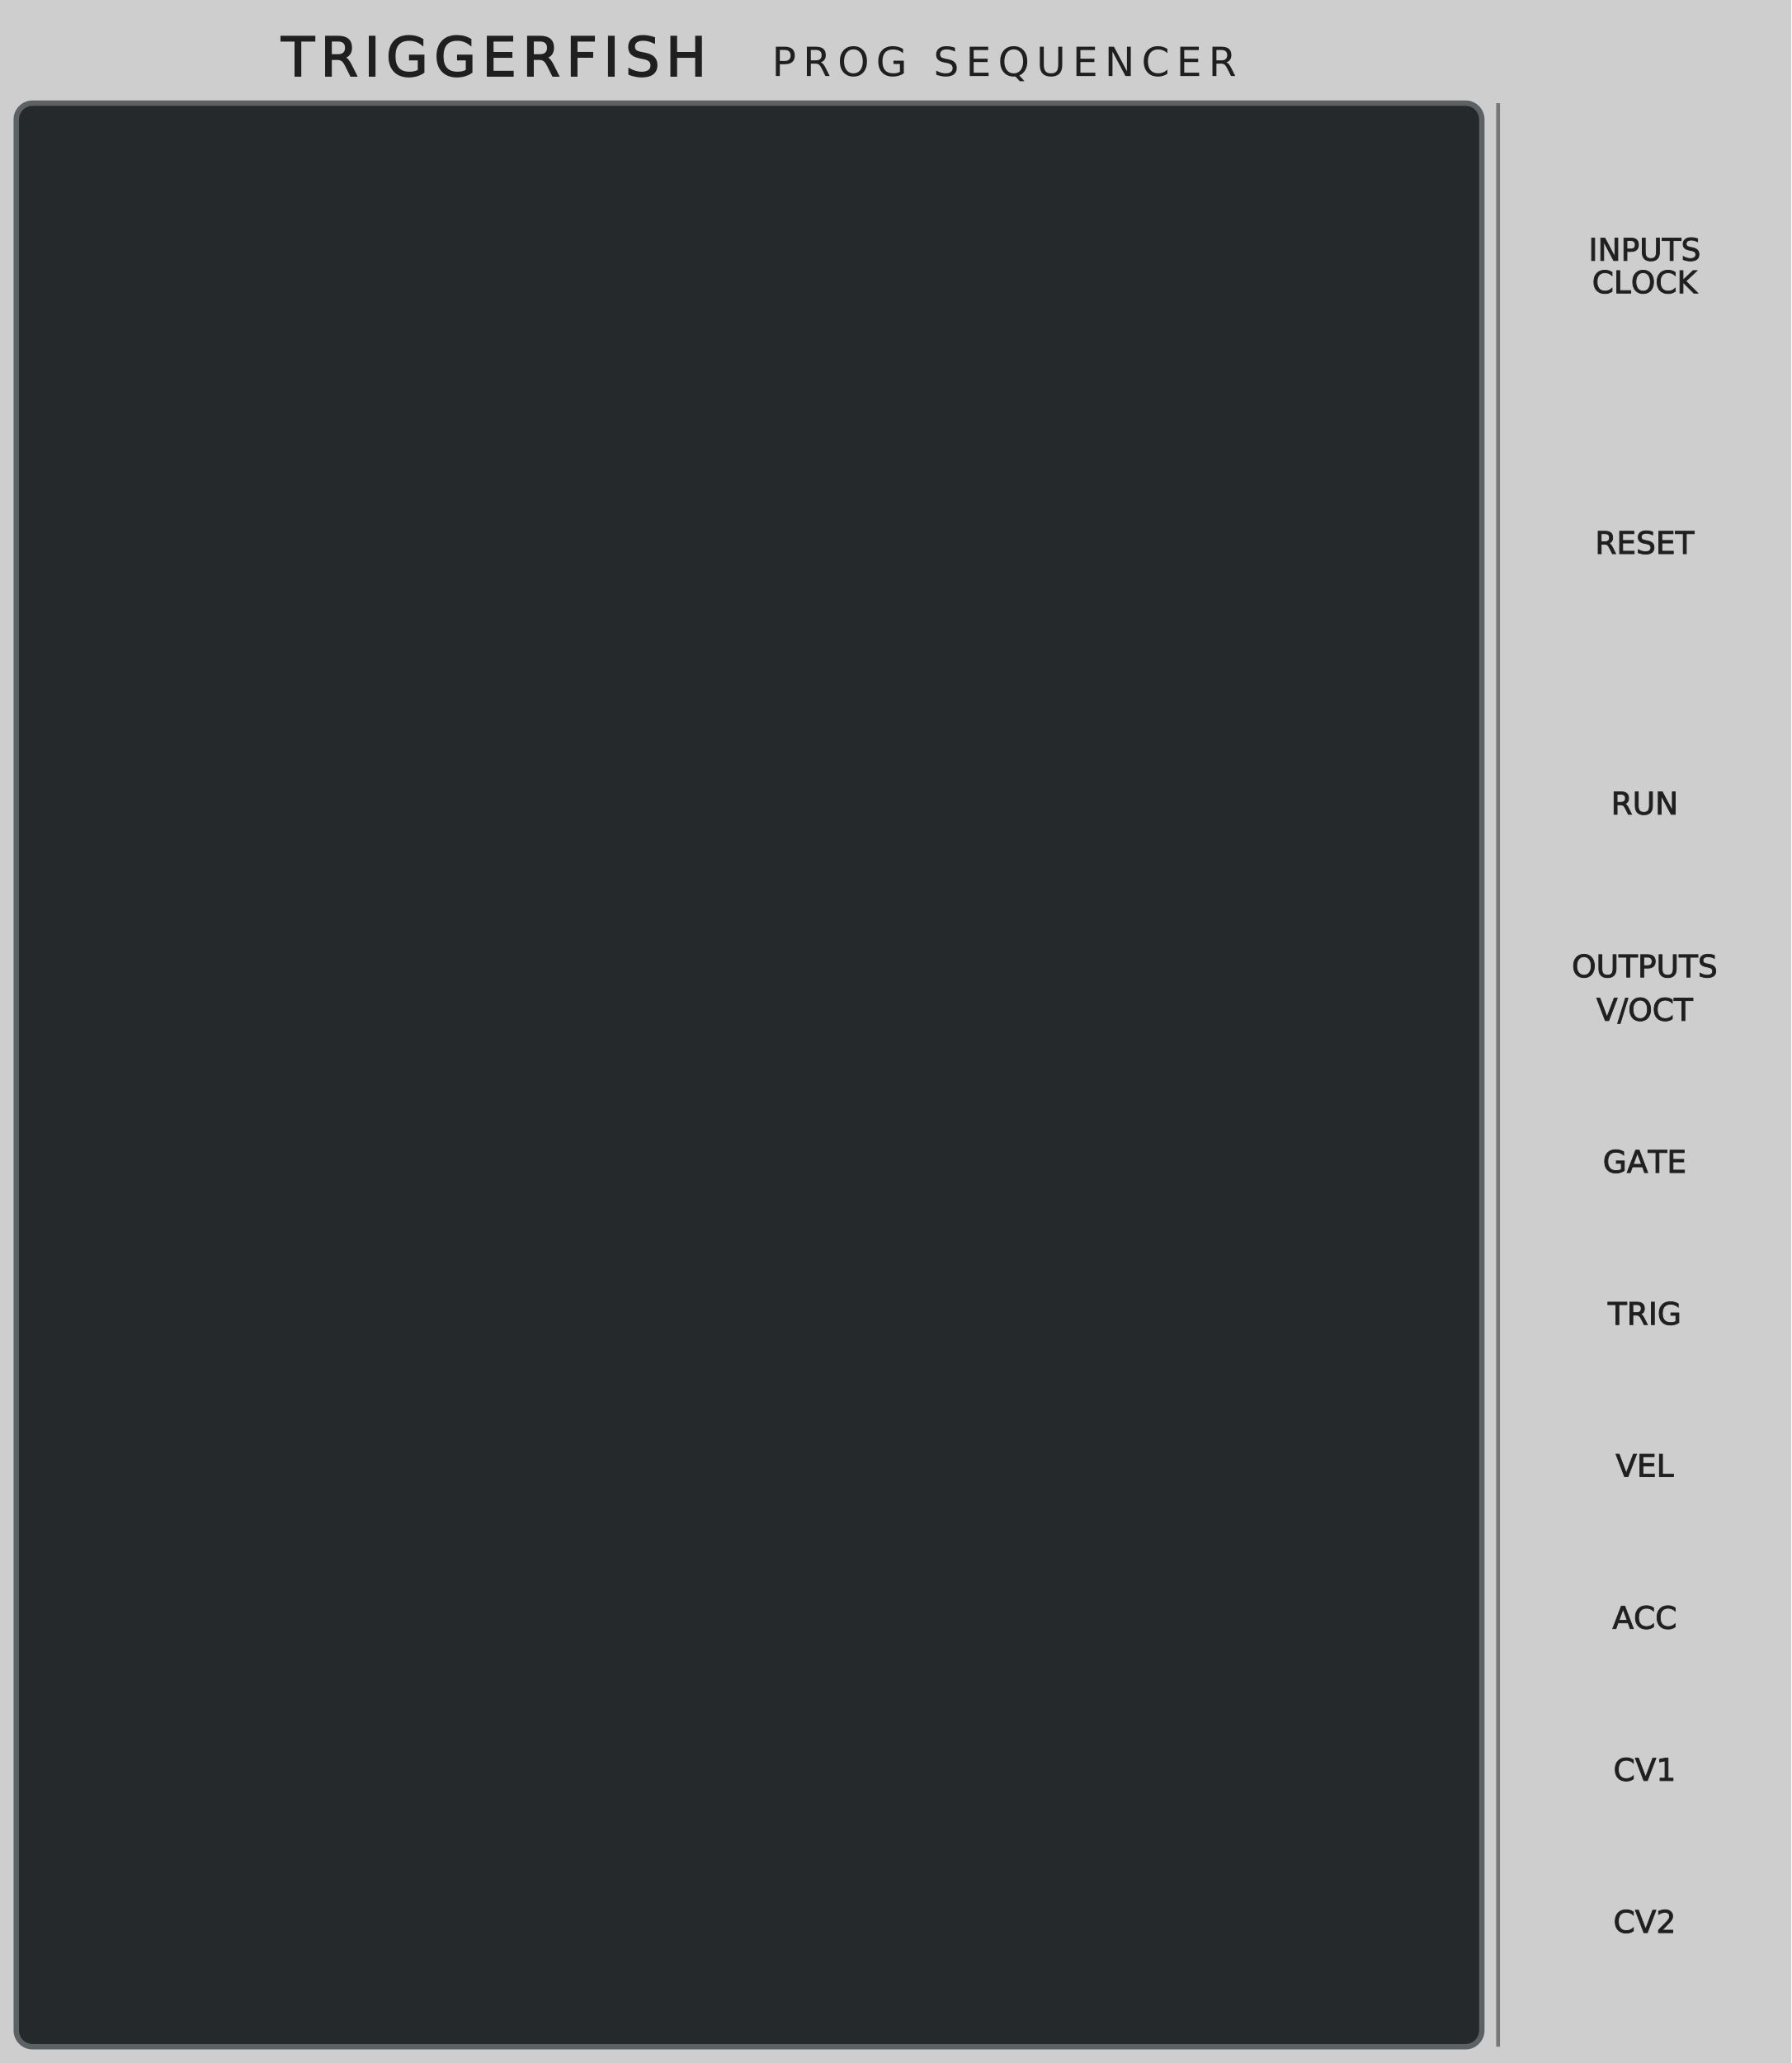
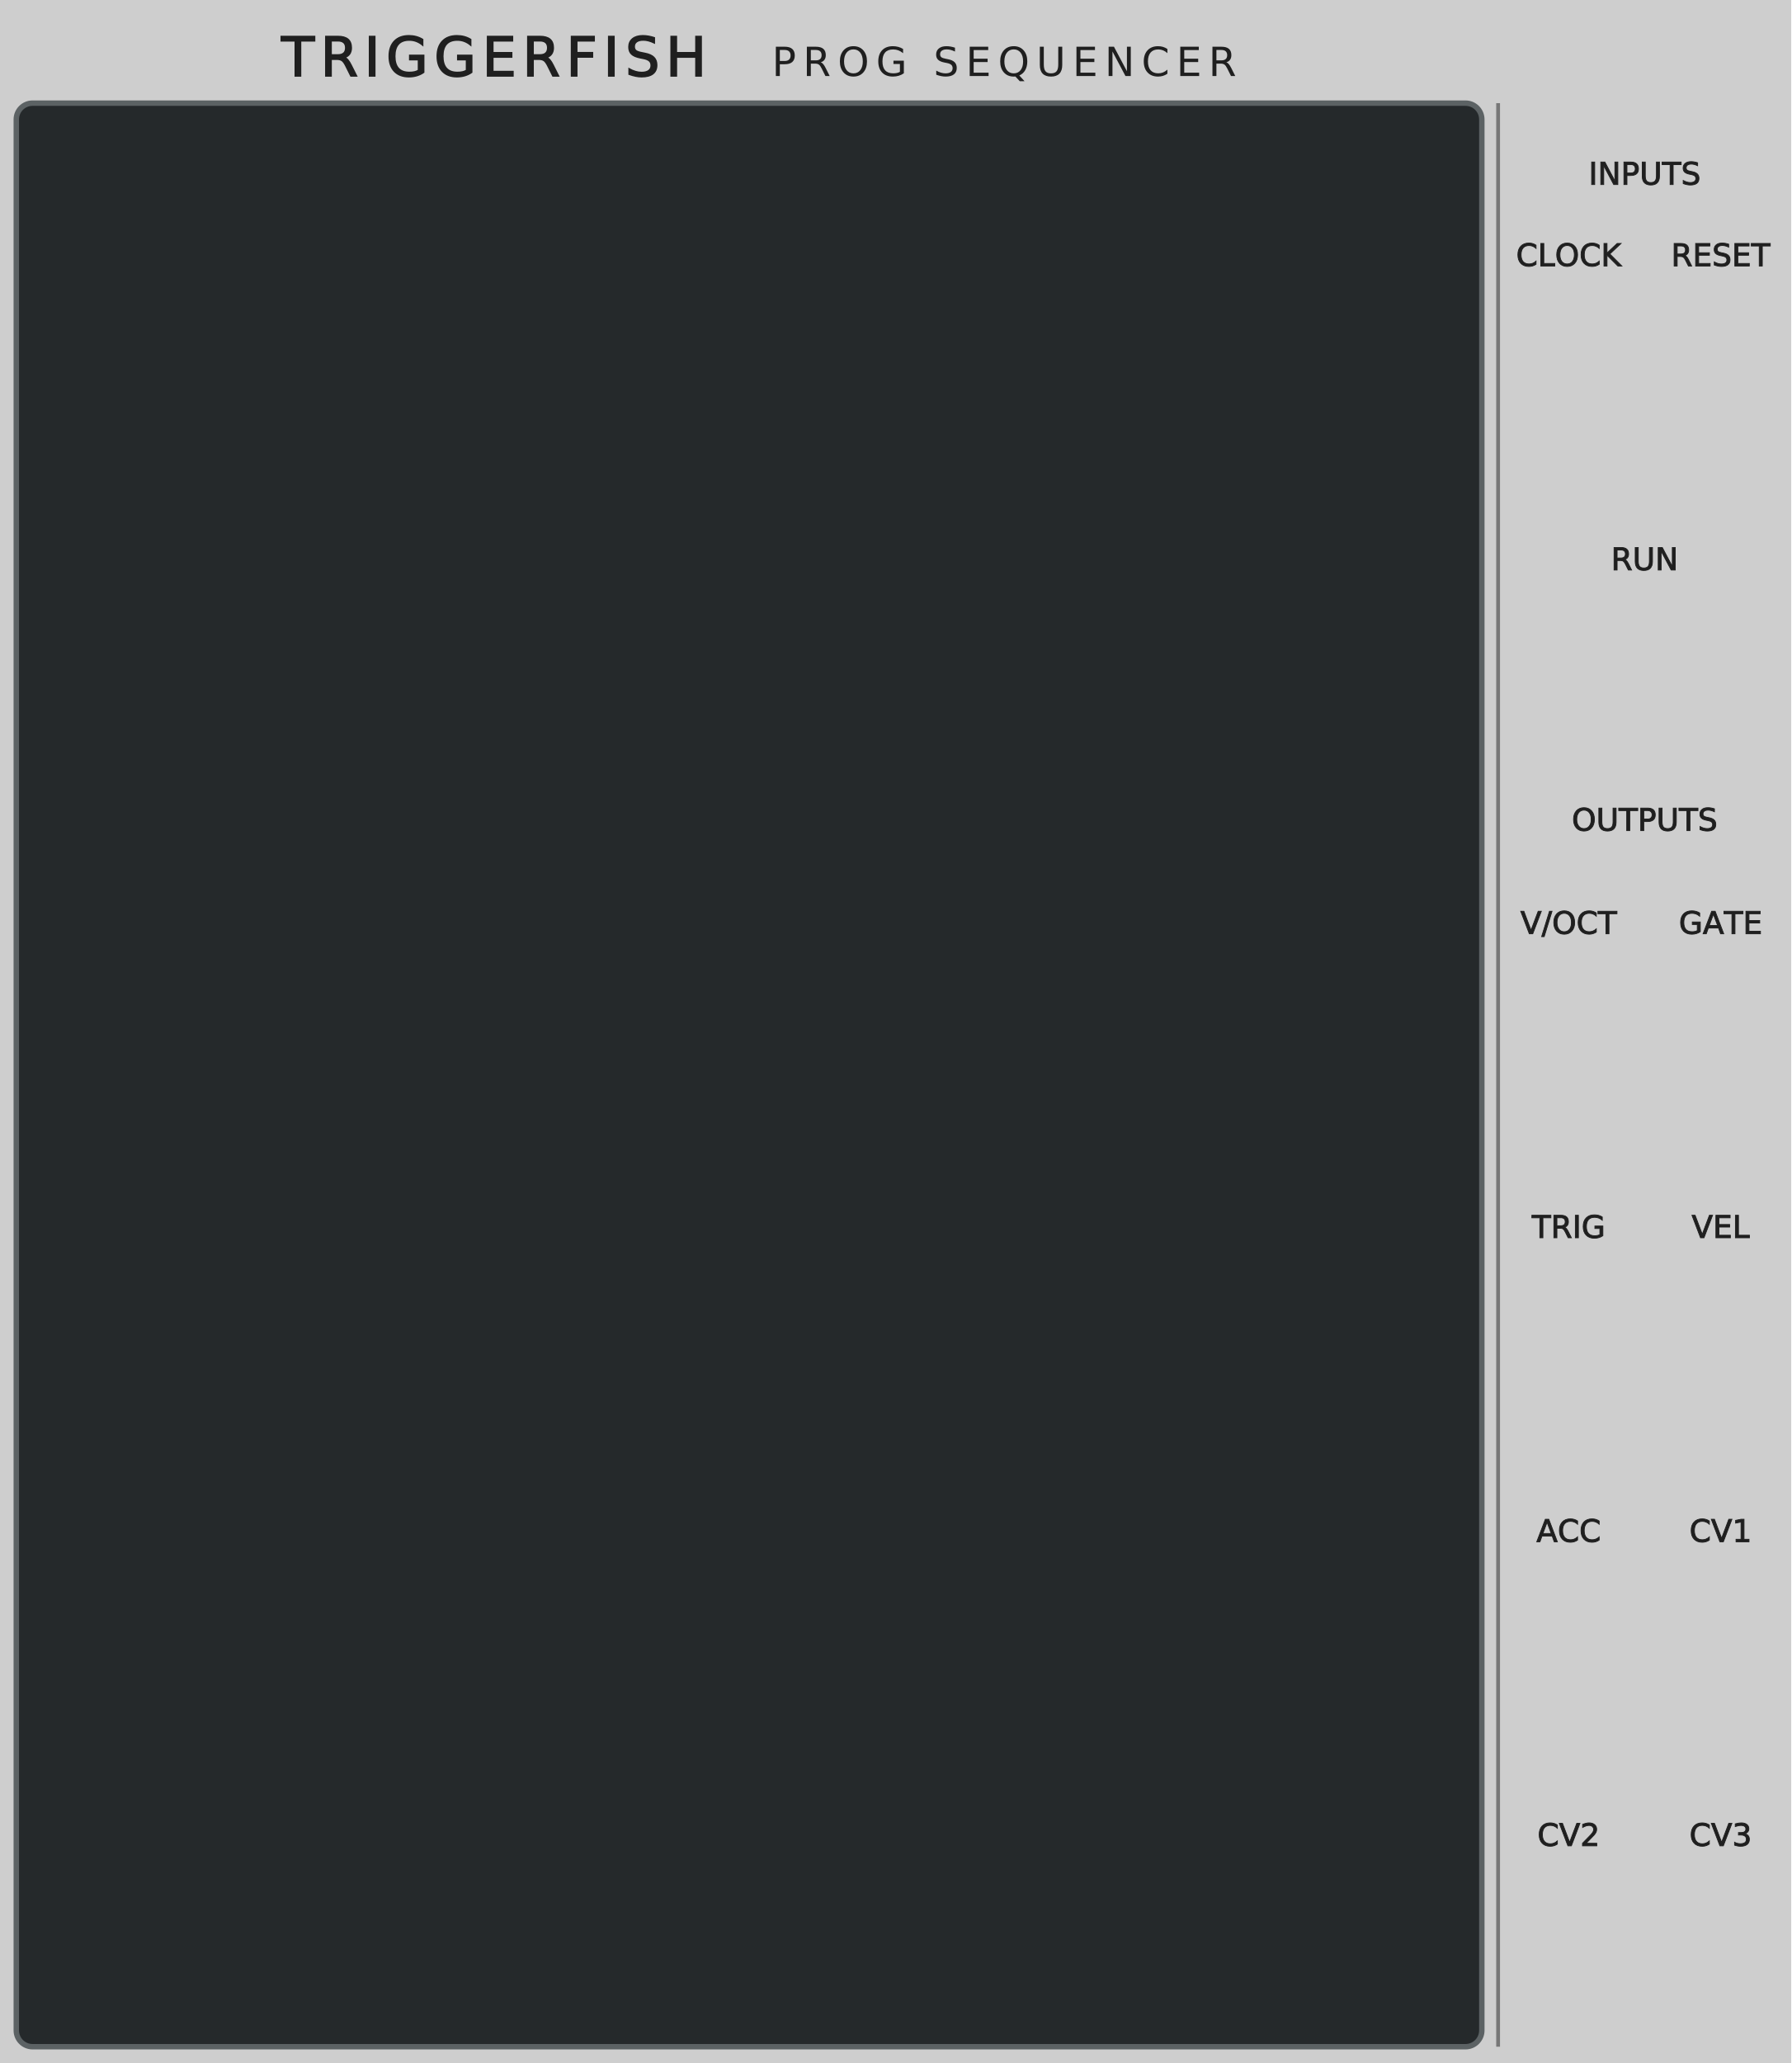
<svg xmlns="http://www.w3.org/2000/svg" width="330" height="380" viewBox="0 0 330 380">
  <rect width="330" height="380" fill="#cecece" />
  <rect x="3" y="19" width="270" height="358" rx="3" fill="#25292b" stroke="#5c6264" />
  <path d="M276 19v358" fill="none" stroke="#777" stroke-width="0.7" />
  <g font-family="DejaVu Sans, sans-serif" text-anchor="middle" fill="#1f1f1f">
    <path d="M51.801 6.71H57.968V7.54H55.38V14.0H54.389V7.54H51.801Z M63.477 10.582Q63.795 10.689 64.095 11.041Q64.395 11.393 64.698 12.008L65.699 14.0H64.64L63.707 12.13Q63.346 11.397 63.006 11.158Q62.667 10.919 62.081 10.919H61.007V14.0H60.02V6.71H62.247Q63.497 6.71 64.112 7.232Q64.727 7.755 64.727 8.81Q64.727 9.498 64.408 9.952Q64.088 10.406 63.477 10.582ZM61.007 7.521V10.108H62.247Q62.96 10.108 63.324 9.779Q63.687 9.449 63.687 8.81Q63.687 8.17 63.324 7.845Q62.96 7.521 62.247 7.521Z M68.069 6.71H69.055V14.0H68.069Z M77.089 12.96V11.002H75.477V10.191H78.065V13.321Q77.494 13.727 76.805 13.934Q76.117 14.142 75.336 14.142Q73.627 14.142 72.662 13.143Q71.698 12.145 71.698 10.362Q71.698 8.575 72.662 7.577Q73.627 6.578 75.336 6.578Q76.049 6.578 76.691 6.754Q77.333 6.93 77.875 7.271V8.321Q77.328 7.857 76.713 7.623Q76.097 7.389 75.419 7.389Q74.081 7.389 73.409 8.136Q72.738 8.883 72.738 10.362Q72.738 11.837 73.409 12.584Q74.081 13.331 75.419 13.331Q75.941 13.331 76.351 13.241Q76.761 13.15 77.089 12.96Z M85.938 12.96V11.002H84.326V10.191H86.914V13.321Q86.343 13.727 85.654 13.934Q84.966 14.142 84.185 14.142Q82.476 14.142 81.511 13.143Q80.547 12.145 80.547 10.362Q80.547 8.575 81.511 7.577Q82.476 6.578 84.185 6.578Q84.898 6.578 85.54 6.754Q86.182 6.93 86.724 7.271V8.321Q86.177 7.857 85.562 7.623Q84.946 7.389 84.268 7.389Q82.93 7.389 82.258 8.136Q81.587 8.883 81.587 10.362Q81.587 11.837 82.258 12.584Q82.93 13.331 84.268 13.331Q84.79 13.331 85.2 13.241Q85.61 13.15 85.938 12.96Z M89.816 6.71H94.425V7.54H90.802V9.698H94.274V10.528H90.802V13.17H94.513V14.0H89.816Z M100.691 10.582Q101.009 10.689 101.309 11.041Q101.609 11.393 101.912 12.008L102.913 14.0H101.853L100.921 12.13Q100.559 11.397 100.22 11.158Q99.881 10.919 99.295 10.919H98.221V14.0H97.234V6.71H99.461Q100.711 6.71 101.326 7.232Q101.941 7.755 101.941 8.81Q101.941 9.498 101.621 9.952Q101.302 10.406 100.691 10.582ZM98.221 7.521V10.108H99.461Q100.174 10.108 100.537 9.779Q100.901 9.449 100.901 8.81Q100.901 8.17 100.537 7.845Q100.174 7.521 99.461 7.521Z M105.283 6.71H109.472V7.54H106.269V9.688H109.159V10.519H106.269V14.0H105.283Z M112.134 6.71H113.121V14.0H112.134Z M120.554 6.949V7.911Q119.992 7.643 119.494 7.511Q118.996 7.379 118.532 7.379Q117.727 7.379 117.29 7.691Q116.853 8.004 116.853 8.58Q116.853 9.063 117.143 9.31Q117.434 9.557 118.244 9.708L118.84 9.83Q119.943 10.04 120.468 10.57Q120.993 11.1 120.993 11.988Q120.993 13.048 120.283 13.595Q119.572 14.142 118.2 14.142Q117.683 14.142 117.099 14.024Q116.516 13.907 115.891 13.678V12.662Q116.491 12.999 117.067 13.17Q117.644 13.341 118.2 13.341Q119.045 13.341 119.504 13.009Q119.963 12.677 119.963 12.062Q119.963 11.524 119.633 11.222Q119.304 10.919 118.552 10.768L117.951 10.65Q116.848 10.431 116.355 9.962Q115.861 9.493 115.861 8.658Q115.861 7.691 116.543 7.135Q117.224 6.578 118.42 6.578Q118.933 6.578 119.465 6.671Q119.997 6.764 120.554 6.949Z M123.631 6.71H124.618V9.698H128.202V6.71H129.188V14.0H128.202V10.528H124.618V14.0H123.631Z" fill="#1f1f1f" stroke="#1f1f1f" stroke-width="0.25" />
    <path d="M143.669 9.205V11.232H144.587Q145.096 11.232 145.374 10.968Q145.653 10.705 145.653 10.217Q145.653 9.733 145.374 9.469Q145.096 9.205 144.587 9.205ZM142.939 8.605H144.587Q145.494 8.605 145.958 9.015Q146.422 9.426 146.422 10.217Q146.422 11.015 145.958 11.424Q145.494 11.832 144.587 11.832H143.669V14.0H142.939Z M151.21 11.471Q151.445 11.55 151.667 11.81Q151.889 12.071 152.113 12.526L152.854 14.0H152.07L151.379 12.616Q151.112 12.074 150.861 11.897Q150.61 11.72 150.176 11.72H149.381V14.0H148.651V8.605H150.299Q151.224 8.605 151.679 8.992Q152.135 9.379 152.135 10.159Q152.135 10.669 151.898 11.005Q151.661 11.341 151.21 11.471ZM149.381 9.205V11.12H150.299Q150.827 11.12 151.096 10.876Q151.365 10.632 151.365 10.159Q151.365 9.686 151.096 9.445Q150.827 9.205 150.299 9.205Z M157.233 9.1Q156.438 9.1 155.97 9.693Q155.502 10.286 155.502 11.308Q155.502 12.327 155.97 12.92Q156.438 13.512 157.233 13.512Q158.028 13.512 158.492 12.92Q158.956 12.327 158.956 11.308Q158.956 10.286 158.492 9.693Q158.028 9.1 157.233 9.1ZM157.233 8.508Q158.367 8.508 159.047 9.268Q159.726 10.029 159.726 11.308Q159.726 12.584 159.047 13.344Q158.367 14.105 157.233 14.105Q156.095 14.105 155.414 13.346Q154.732 12.587 154.732 11.308Q154.732 10.029 155.414 9.268Q156.095 8.508 157.233 8.508Z M165.796 13.23V11.781H164.604V11.182H166.519V13.498Q166.096 13.798 165.587 13.951Q165.077 14.105 164.499 14.105Q163.234 14.105 162.521 13.366Q161.807 12.627 161.807 11.308Q161.807 9.986 162.521 9.247Q163.234 8.508 164.499 8.508Q165.026 8.508 165.502 8.638Q165.977 8.768 166.378 9.021V9.798Q165.973 9.454 165.518 9.281Q165.063 9.108 164.56 9.108Q163.57 9.108 163.073 9.66Q162.577 10.213 162.577 11.308Q162.577 12.399 163.073 12.952Q163.57 13.505 164.56 13.505Q164.947 13.505 165.25 13.438Q165.554 13.371 165.796 13.23Z M175.938 8.782V9.494Q175.523 9.296 175.154 9.198Q174.786 9.1 174.442 9.1Q173.846 9.1 173.523 9.332Q173.199 9.563 173.199 9.989Q173.199 10.347 173.414 10.529Q173.629 10.712 174.229 10.824L174.67 10.914Q175.487 11.07 175.875 11.462Q176.263 11.854 176.263 12.511Q176.263 13.295 175.738 13.7Q175.212 14.105 174.197 14.105Q173.814 14.105 173.382 14.018Q172.95 13.931 172.488 13.762V13.01Q172.932 13.259 173.358 13.386Q173.785 13.512 174.197 13.512Q174.822 13.512 175.161 13.267Q175.501 13.021 175.501 12.566Q175.501 12.168 175.257 11.944Q175.013 11.72 174.457 11.608L174.012 11.521Q173.196 11.359 172.831 11.012Q172.466 10.665 172.466 10.047Q172.466 9.332 172.97 8.92Q173.474 8.508 174.359 8.508Q174.739 8.508 175.132 8.576Q175.526 8.645 175.938 8.782Z M178.652 8.605H182.062V9.22H179.381V10.817H181.95V11.431H179.381V13.386H182.128V14.0H178.652Z M186.767 9.1Q185.972 9.1 185.504 9.693Q185.036 10.286 185.036 11.308Q185.036 12.327 185.504 12.92Q185.972 13.512 186.767 13.512Q187.562 13.512 188.026 12.92Q188.49 12.327 188.49 11.308Q188.49 10.286 188.026 9.693Q187.562 9.1 186.767 9.1ZM187.789 13.902 188.75 14.954H187.869L187.07 14.09Q186.951 14.098 186.888 14.101Q186.825 14.105 186.767 14.105Q185.629 14.105 184.948 13.344Q184.266 12.584 184.266 11.308Q184.266 10.029 184.948 9.268Q185.629 8.508 186.767 8.508Q187.901 8.508 188.581 9.268Q189.26 10.029 189.26 11.308Q189.26 12.248 188.882 12.916Q188.505 13.584 187.789 13.902Z M191.569 8.605H192.302V11.883Q192.302 12.75 192.617 13.131Q192.931 13.512 193.635 13.512Q194.336 13.512 194.651 13.131Q194.965 12.75 194.965 11.883V8.605H195.699V11.973Q195.699 13.028 195.177 13.566Q194.654 14.105 193.635 14.105Q192.613 14.105 192.091 13.566Q191.569 13.028 191.569 11.973Z M198.318 8.605H201.729V9.22H199.048V10.817H201.617V11.431H199.048V13.386H201.794V14.0H198.318Z M204.244 8.605H205.226L207.618 13.118V8.605H208.327V14.0H207.344L204.952 9.487V14.0H204.244Z M215.069 9.021V9.791Q214.7 9.447 214.283 9.277Q213.866 9.108 213.396 9.108Q212.471 9.108 211.979 9.673Q211.488 10.239 211.488 11.308Q211.488 12.374 211.979 12.94Q212.471 13.505 213.396 13.505Q213.866 13.505 214.283 13.335Q214.7 13.165 215.069 12.822V13.584Q214.686 13.845 214.258 13.975Q213.829 14.105 213.353 14.105Q212.128 14.105 211.423 13.355Q210.718 12.605 210.718 11.308Q210.718 10.007 211.423 9.258Q212.128 8.508 213.353 8.508Q213.837 8.508 214.265 8.636Q214.693 8.764 215.069 9.021Z M217.446 8.605H220.857V9.22H218.176V10.817H220.745V11.431H218.176V13.386H220.922V14.0H217.446Z M225.93 11.471Q226.165 11.55 226.387 11.81Q226.609 12.071 226.833 12.526L227.574 14.0H226.79L226.1 12.616Q225.832 12.074 225.581 11.897Q225.33 11.72 224.897 11.72H224.102V14.0H223.372V8.605H225.019Q225.944 8.605 226.4 8.992Q226.855 9.379 226.855 10.159Q226.855 10.669 226.618 11.005Q226.382 11.341 225.93 11.471ZM224.102 9.205V11.12H225.019Q225.547 11.12 225.816 10.876Q226.085 10.632 226.085 10.159Q226.085 9.686 225.816 9.445Q225.547 9.205 225.019 9.205Z" fill="#1f1f1f" />
    <g font-size="5.7" font-weight="bold">
-       <path d="M293.232 43.845H293.795V48.0H293.232Z M294.913 43.845H295.67L297.513 47.321V43.845H298.058V48.0H297.301L295.459 44.524V48.0H294.913Z M299.739 44.307V45.868H300.446Q300.839 45.868 301.053 45.665Q301.267 45.462 301.267 45.086Q301.267 44.713 301.053 44.51Q300.839 44.307 300.446 44.307ZM299.177 43.845H300.446Q301.145 43.845 301.503 44.161Q301.86 44.476 301.86 45.086Q301.86 45.701 301.503 46.016Q301.145 46.33 300.446 46.33H299.739V48.0H299.177Z M302.551 43.845H303.116V46.369Q303.116 47.037 303.358 47.331Q303.6 47.624 304.143 47.624Q304.682 47.624 304.925 47.331Q305.167 47.037 305.167 46.369V43.845H305.732V46.439Q305.732 47.251 305.33 47.666Q304.927 48.081 304.143 48.081Q303.355 48.081 302.953 47.666Q302.551 47.251 302.551 46.439Z M306.21 43.845H309.726V44.318H308.251V48.0H307.686V44.318H306.21Z M312.759 43.981V44.529Q312.439 44.376 312.155 44.301Q311.871 44.226 311.607 44.226Q311.148 44.226 310.899 44.404Q310.65 44.582 310.65 44.911Q310.65 45.186 310.815 45.327Q310.981 45.467 311.443 45.554L311.782 45.623Q312.411 45.743 312.711 46.045Q313.01 46.347 313.01 46.853Q313.01 47.457 312.605 47.769Q312.2 48.081 311.418 48.081Q311.123 48.081 310.79 48.014Q310.458 47.947 310.101 47.816V47.237Q310.444 47.429 310.772 47.527Q311.101 47.624 311.418 47.624Q311.899 47.624 312.161 47.435Q312.423 47.246 312.423 46.895Q312.423 46.589 312.235 46.416Q312.047 46.244 311.618 46.158L311.276 46.091Q310.647 45.965 310.366 45.698Q310.085 45.431 310.085 44.955Q310.085 44.404 310.473 44.087Q310.861 43.77 311.543 43.77Q311.835 43.77 312.139 43.822Q312.442 43.875 312.759 43.981Z" fill="#1f1f1f" stroke="#1f1f1f" stroke-width="0.143" />
-       <path d="M296.991 50.165V50.758Q296.707 50.493 296.386 50.362Q296.064 50.232 295.702 50.232Q294.99 50.232 294.611 50.667Q294.233 51.103 294.233 51.927Q294.233 52.748 294.611 53.183Q294.99 53.619 295.702 53.619Q296.064 53.619 296.386 53.488Q296.707 53.357 296.991 53.093V53.68Q296.696 53.88 296.366 53.981Q296.036 54.081 295.669 54.081Q294.726 54.081 294.183 53.503Q293.64 52.926 293.64 51.927Q293.64 50.925 294.183 50.347Q294.726 49.77 295.669 49.77Q296.042 49.77 296.372 49.868Q296.702 49.967 296.991 50.165Z M297.859 49.845H298.422V53.527H300.445V54.0H297.859Z M302.722 50.226Q302.109 50.226 301.749 50.682Q301.389 51.139 301.389 51.927Q301.389 52.711 301.749 53.168Q302.109 53.624 302.722 53.624Q303.334 53.624 303.692 53.168Q304.049 52.711 304.049 51.927Q304.049 51.139 303.692 50.682Q303.334 50.226 302.722 50.226ZM302.722 49.77Q303.596 49.77 304.119 50.355Q304.642 50.941 304.642 51.927Q304.642 52.909 304.119 53.495Q303.596 54.081 302.722 54.081Q301.845 54.081 301.32 53.496Q300.796 52.912 300.796 51.927Q300.796 50.941 301.32 50.355Q301.845 49.77 302.722 49.77Z M308.633 50.165V50.758Q308.349 50.493 308.028 50.362Q307.706 50.232 307.345 50.232Q306.632 50.232 306.254 50.667Q305.875 51.103 305.875 51.927Q305.875 52.748 306.254 53.183Q306.632 53.619 307.345 53.619Q307.706 53.619 308.028 53.488Q308.349 53.357 308.633 53.093V53.68Q308.338 53.88 308.008 53.981Q307.679 54.081 307.311 54.081Q306.368 54.081 305.825 53.503Q305.282 52.926 305.282 51.927Q305.282 50.925 305.825 50.347Q306.368 49.77 307.311 49.77Q307.684 49.77 308.014 49.868Q308.344 49.967 308.633 50.165Z M309.502 49.845H310.064V51.601L311.929 49.845H312.652L310.59 51.782L312.8 54.0H312.059L310.064 51.999V54.0H309.502Z" fill="#1f1f1f" stroke="#1f1f1f" stroke-width="0.143" />
-       <path d="M296.398 100.052Q296.579 100.113 296.75 100.313Q296.921 100.514 297.094 100.864L297.665 102.0H297.061L296.529 100.934Q296.323 100.517 296.13 100.38Q295.936 100.244 295.602 100.244H294.99V102.0H294.428V97.845H295.697Q296.409 97.845 296.76 98.142Q297.111 98.44 297.111 99.041Q297.111 99.434 296.928 99.693Q296.746 99.952 296.398 100.052ZM294.99 98.307V99.782H295.697Q296.103 99.782 296.311 99.594Q296.518 99.406 296.518 99.041Q296.518 98.677 296.311 98.492Q296.103 98.307 295.697 98.307Z M298.388 97.845H301.016V98.318H298.95V99.548H300.929V100.021H298.95V101.527H301.066V102.0H298.388Z M304.481 97.981V98.529Q304.161 98.376 303.877 98.301Q303.593 98.226 303.328 98.226Q302.869 98.226 302.62 98.404Q302.371 98.582 302.371 98.911Q302.371 99.186 302.537 99.327Q302.702 99.467 303.164 99.554L303.504 99.623Q304.133 99.743 304.432 100.045Q304.731 100.347 304.731 100.853Q304.731 101.457 304.326 101.769Q303.921 102.081 303.139 102.081Q302.844 102.081 302.512 102.014Q302.179 101.947 301.823 101.816V101.237Q302.165 101.429 302.493 101.527Q302.822 101.624 303.139 101.624Q303.621 101.624 303.882 101.435Q304.144 101.246 304.144 100.895Q304.144 100.589 303.956 100.416Q303.768 100.244 303.34 100.158L302.997 100.091Q302.368 99.965 302.087 99.698Q301.806 99.431 301.806 98.955Q301.806 98.404 302.194 98.087Q302.583 97.77 303.264 97.77Q303.557 97.77 303.86 97.822Q304.163 97.875 304.481 97.981Z M305.608 97.845H308.235V98.318H306.17V99.548H308.149V100.021H306.17V101.527H308.285V102.0H305.608Z M308.633 97.845H312.148V98.318H310.673V102.0H310.108V98.318H308.633Z" fill="#1f1f1f" stroke="#1f1f1f" stroke-width="0.143" />
-       <path d="M299.332 148.052Q299.513 148.113 299.684 148.313Q299.855 148.514 300.028 148.864L300.598 150.0H299.994L299.463 148.934Q299.257 148.517 299.063 148.38Q298.87 148.244 298.536 148.244H297.923V150.0H297.361V145.845H298.63Q299.343 145.845 299.694 146.142Q300.044 146.44 300.044 147.041Q300.044 147.434 299.862 147.693Q299.68 147.952 299.332 148.052ZM297.923 146.307V147.782H298.63Q299.037 147.782 299.244 147.594Q299.451 147.406 299.451 147.041Q299.451 146.677 299.244 146.492Q299.037 146.307 298.63 146.307Z M301.258 145.845H301.823V148.369Q301.823 149.037 302.065 149.331Q302.307 149.624 302.85 149.624Q303.39 149.624 303.632 149.331Q303.874 149.037 303.874 148.369V145.845H304.439V148.439Q304.439 149.251 304.037 149.666Q303.635 150.081 302.85 150.081Q302.062 150.081 301.66 149.666Q301.258 149.251 301.258 148.439Z M305.494 145.845H306.251L308.093 149.321V145.845H308.639V150.0H307.882L306.039 146.524V150.0H305.494Z" fill="#1f1f1f" stroke="#1f1f1f" stroke-width="0.143" />
-       <path d="M291.821 176.226Q291.209 176.226 290.849 176.682Q290.488 177.139 290.488 177.927Q290.488 178.711 290.849 179.168Q291.209 179.624 291.821 179.624Q292.434 179.624 292.791 179.168Q293.149 178.711 293.149 177.927Q293.149 177.139 292.791 176.682Q292.434 176.226 291.821 176.226ZM291.821 175.77Q292.695 175.77 293.218 176.355Q293.742 176.941 293.742 177.927Q293.742 178.909 293.218 179.495Q292.695 180.081 291.821 180.081Q290.945 180.081 290.42 179.496Q289.895 178.912 289.895 177.927Q289.895 176.941 290.42 176.355Q290.945 175.77 291.821 175.77Z M294.557 175.845H295.122V178.369Q295.122 179.037 295.364 179.331Q295.606 179.624 296.149 179.624Q296.689 179.624 296.931 179.331Q297.173 179.037 297.173 178.369V175.845H297.738V178.439Q297.738 179.251 297.336 179.666Q296.934 180.081 296.149 180.081Q295.361 180.081 294.959 179.666Q294.557 179.251 294.557 178.439Z M298.217 175.845H301.732V176.318H300.257V180.0H299.692V176.318H298.217Z M302.837 176.307V177.868H303.544Q303.937 177.868 304.151 177.665Q304.365 177.462 304.365 177.086Q304.365 176.713 304.151 176.51Q303.937 176.307 303.544 176.307ZM302.275 175.845H303.544Q304.243 175.845 304.6 176.161Q304.958 176.476 304.958 177.086Q304.958 177.701 304.6 178.016Q304.243 178.33 303.544 178.33H302.837V180.0H302.275Z M305.648 175.845H306.213V178.369Q306.213 179.037 306.455 179.331Q306.697 179.624 307.24 179.624Q307.78 179.624 308.022 179.331Q308.264 179.037 308.264 178.369V175.845H308.829V178.439Q308.829 179.251 308.427 179.666Q308.025 180.081 307.24 180.081Q306.453 180.081 306.05 179.666Q305.648 179.251 305.648 178.439Z M309.308 175.845H312.823V176.318H311.348V180.0H310.783V176.318H309.308Z M315.857 175.981V176.529Q315.537 176.376 315.253 176.301Q314.969 176.226 314.705 176.226Q314.246 176.226 313.996 176.404Q313.747 176.582 313.747 176.911Q313.747 177.186 313.913 177.327Q314.079 177.467 314.541 177.554L314.88 177.623Q315.509 177.743 315.808 178.045Q316.107 178.347 316.107 178.853Q316.107 179.457 315.703 179.769Q315.298 180.081 314.516 180.081Q314.22 180.081 313.888 180.014Q313.555 179.947 313.199 179.816V179.237Q313.541 179.429 313.87 179.527Q314.198 179.624 314.516 179.624Q314.997 179.624 315.259 179.435Q315.52 179.246 315.52 178.895Q315.52 178.589 315.332 178.416Q315.145 178.244 314.716 178.158L314.374 178.091Q313.745 177.965 313.463 177.698Q313.182 177.431 313.182 176.955Q313.182 176.404 313.571 176.087Q313.959 175.77 314.641 175.77Q314.933 175.77 315.236 175.822Q315.54 175.875 315.857 175.981Z" fill="#1f1f1f" stroke="#1f1f1f" stroke-width="0.143" />
-       <path d="M295.747 188.0 294.161 183.845H294.748L296.064 187.343L297.383 183.845H297.968L296.384 188.0Z M299.463 183.845H299.936L298.488 188.529H298.015Z M302.182 184.226Q301.569 184.226 301.209 184.682Q300.849 185.139 300.849 185.927Q300.849 186.711 301.209 187.168Q301.569 187.624 302.182 187.624Q302.794 187.624 303.152 187.168Q303.509 186.711 303.509 185.927Q303.509 185.139 303.152 184.682Q302.794 184.226 302.182 184.226ZM302.182 183.77Q303.056 183.77 303.579 184.355Q304.102 184.941 304.102 185.927Q304.102 186.909 303.579 187.495Q303.056 188.081 302.182 188.081Q301.305 188.081 300.78 187.496Q300.256 186.912 300.256 185.927Q300.256 184.941 300.78 184.355Q301.305 183.77 302.182 183.77Z M308.093 184.165V184.758Q307.809 184.493 307.488 184.362Q307.166 184.232 306.805 184.232Q306.092 184.232 305.714 184.667Q305.335 185.103 305.335 185.927Q305.335 186.748 305.714 187.183Q306.092 187.619 306.805 187.619Q307.166 187.619 307.488 187.488Q307.809 187.357 308.093 187.093V187.68Q307.798 187.88 307.468 187.981Q307.139 188.081 306.771 188.081Q305.828 188.081 305.285 187.503Q304.742 186.926 304.742 185.927Q304.742 184.925 305.285 184.347Q305.828 183.77 306.771 183.77Q307.144 183.77 307.474 183.868Q307.804 183.967 308.093 184.165Z M308.385 183.845H311.901V184.318H310.426V188.0H309.861V184.318H308.385Z" fill="#1f1f1f" stroke="#1f1f1f" stroke-width="0.143" />
-       <path d="M298.693 215.407V214.291H297.775V213.829H299.25V215.613Q298.924 215.844 298.532 215.962Q298.139 216.081 297.694 216.081Q296.72 216.081 296.17 215.512Q295.62 214.942 295.62 213.927Q295.62 212.908 296.17 212.339Q296.72 211.77 297.694 211.77Q298.1 211.77 298.466 211.87Q298.832 211.97 299.141 212.165V212.763Q298.829 212.499 298.479 212.365Q298.128 212.232 297.741 212.232Q296.979 212.232 296.596 212.657Q296.213 213.083 296.213 213.927Q296.213 214.767 296.596 215.193Q296.979 215.619 297.741 215.619Q298.039 215.619 298.273 215.567Q298.507 215.516 298.693 215.407Z M301.665 212.399 300.903 214.466H302.431ZM301.348 211.845H301.986L303.569 216.0H302.985L302.606 214.934H300.733L300.355 216.0H299.762Z M303.6 211.845H307.115V212.318H305.64V216.0H305.075V212.318H303.6Z M307.658 211.845H310.285V212.318H308.22V213.548H310.199V214.021H308.22V215.527H310.335V216.0H307.658Z" fill="#1f1f1f" stroke="#1f1f1f" stroke-width="0.143" />
-       <path d="M296.213 239.845H299.728V240.318H298.253V244.0H297.688V240.318H296.213Z M302.242 242.052Q302.422 242.113 302.594 242.313Q302.765 242.514 302.937 242.864L303.508 244.0H302.904L302.372 242.934Q302.166 242.517 301.973 242.38Q301.78 242.244 301.446 242.244H300.833V244.0H300.271V239.845H301.54Q302.253 239.845 302.603 240.142Q302.954 240.44 302.954 241.041Q302.954 241.434 302.772 241.693Q302.589 241.952 302.242 242.052ZM300.833 240.307V241.782H301.54Q301.947 241.782 302.154 241.594Q302.361 241.406 302.361 241.041Q302.361 240.677 302.154 240.492Q301.947 240.307 301.54 240.307Z M304.232 239.845H304.794V244.0H304.232Z M308.746 243.407V242.291H307.827V241.829H309.303V243.613Q308.977 243.844 308.584 243.962Q308.192 244.081 307.747 244.081Q306.773 244.081 306.223 243.512Q305.673 242.942 305.673 241.927Q305.673 240.908 306.223 240.339Q306.773 239.77 307.747 239.77Q308.153 239.77 308.519 239.87Q308.885 239.97 309.194 240.165V240.763Q308.882 240.499 308.532 240.365Q308.181 240.232 307.794 240.232Q307.031 240.232 306.649 240.657Q306.266 241.083 306.266 241.927Q306.266 242.767 306.649 243.193Q307.031 243.619 307.794 243.619Q308.092 243.619 308.326 243.567Q308.559 243.516 308.746 243.407Z" fill="#1f1f1f" stroke="#1f1f1f" stroke-width="0.143" />
-       <path d="M299.293 272.0 297.706 267.845H298.294L299.61 271.343L300.929 267.845H301.514L299.93 272.0Z M302.121 267.845H304.748V268.318H302.683V269.548H304.662V270.021H302.683V271.527H304.798V272.0H302.121Z M305.722 267.845H306.284V271.527H308.308V272.0H305.722Z" fill="#1f1f1f" stroke="#1f1f1f" stroke-width="0.143" />
-       <path d="M299.019 296.399 298.256 298.466H299.784ZM298.701 295.845H299.339L300.922 300.0H300.338L299.959 298.934H298.086L297.708 300.0H297.115Z M304.641 296.165V296.758Q304.357 296.493 304.035 296.362Q303.714 296.232 303.352 296.232Q302.64 296.232 302.261 296.667Q301.883 297.103 301.883 297.927Q301.883 298.748 302.261 299.183Q302.64 299.619 303.352 299.619Q303.714 299.619 304.035 299.488Q304.357 299.357 304.641 299.093V299.68Q304.346 299.88 304.016 299.981Q303.686 300.081 303.319 300.081Q302.375 300.081 301.832 299.503Q301.29 298.926 301.29 297.927Q301.29 296.925 301.832 296.347Q302.375 295.77 303.319 295.77Q303.692 295.77 304.021 295.868Q304.351 295.967 304.641 296.165Z M308.621 296.165V296.758Q308.337 296.493 308.015 296.362Q307.694 296.232 307.332 296.232Q306.62 296.232 306.241 296.667Q305.863 297.103 305.863 297.927Q305.863 298.748 306.241 299.183Q306.62 299.619 307.332 299.619Q307.694 299.619 308.015 299.488Q308.337 299.357 308.621 299.093V299.68Q308.326 299.88 307.996 299.981Q307.666 300.081 307.299 300.081Q306.355 300.081 305.812 299.503Q305.27 298.926 305.27 297.927Q305.27 296.925 305.812 296.347Q306.355 295.77 307.299 295.77Q307.672 295.77 308.001 295.868Q308.331 295.967 308.621 296.165Z" fill="#1f1f1f" stroke="#1f1f1f" stroke-width="0.143" />
-       <path d="M300.918 324.165V324.758Q300.634 324.493 300.313 324.362Q299.991 324.232 299.63 324.232Q298.917 324.232 298.539 324.667Q298.16 325.103 298.16 325.927Q298.16 326.748 298.539 327.183Q298.917 327.619 299.63 327.619Q299.991 327.619 300.313 327.488Q300.634 327.357 300.918 327.093V327.68Q300.623 327.88 300.293 327.981Q299.964 328.081 299.596 328.081Q298.653 328.081 298.11 327.503Q297.567 326.926 297.567 325.927Q297.567 324.925 298.11 324.347Q298.653 323.77 299.596 323.77Q299.969 323.77 300.299 323.868Q300.629 323.967 300.918 324.165Z M302.858 328.0 301.272 323.845H301.859L303.175 327.343L304.495 323.845H305.079L303.495 328.0Z M305.833 327.527H306.752V324.357L305.753 324.557V324.045L306.746 323.845H307.308V327.527H308.227V328.0H305.833Z" fill="#1f1f1f" stroke="#1f1f1f" stroke-width="0.143" />
-       <path d="M300.918 352.165V352.758Q300.634 352.493 300.313 352.362Q299.991 352.232 299.63 352.232Q298.917 352.232 298.539 352.667Q298.16 353.103 298.16 353.927Q298.16 354.748 298.539 355.183Q298.917 355.619 299.63 355.619Q299.991 355.619 300.313 355.488Q300.634 355.357 300.918 355.093V355.68Q300.623 355.88 300.293 355.981Q299.964 356.081 299.596 356.081Q298.653 356.081 298.11 355.503Q297.567 354.926 297.567 353.927Q297.567 352.925 298.11 352.347Q298.653 351.77 299.596 351.77Q299.969 351.77 300.299 351.868Q300.629 351.967 300.918 352.165Z M302.858 356.0 301.272 351.845H301.859L303.175 355.343L304.495 351.845H305.079L303.495 356.0Z M306.22 355.527H308.182V356.0H305.544V355.527Q305.864 355.196 306.416 354.638Q306.969 354.08 307.111 353.918Q307.381 353.615 307.488 353.405Q307.595 353.195 307.595 352.991Q307.595 352.66 307.363 352.451Q307.13 352.243 306.757 352.243Q306.493 352.243 306.199 352.335Q305.906 352.426 305.572 352.613V352.045Q305.911 351.909 306.206 351.839Q306.501 351.77 306.746 351.77Q307.392 351.77 307.776 352.092Q308.16 352.415 308.16 352.955Q308.16 353.211 308.064 353.441Q307.968 353.67 307.715 353.982Q307.645 354.063 307.272 354.448Q306.899 354.834 306.22 355.527Z" fill="#1f1f1f" stroke="#1f1f1f" stroke-width="0.143" />
+       <path d="M293.232 29.845H293.795V34.0H293.232Z M294.913 29.845H295.67L297.513 33.321V29.845H298.058V34.0H297.301L295.459 30.524V34.0H294.913Z M299.739 30.307V31.868H300.446Q300.839 31.868 301.053 31.665Q301.267 31.462 301.267 31.086Q301.267 30.713 301.053 30.51Q300.839 30.307 300.446 30.307ZM299.177 29.845H300.446Q301.145 29.845 301.503 30.161Q301.86 30.476 301.86 31.086Q301.86 31.701 301.503 32.016Q301.145 32.33 300.446 32.33H299.739V34.0H299.177Z M302.551 29.845H303.116V32.369Q303.116 33.037 303.358 33.331Q303.6 33.624 304.143 33.624Q304.682 33.624 304.925 33.331Q305.167 33.037 305.167 32.369V29.845H305.732V32.439Q305.732 33.251 305.33 33.666Q304.927 34.081 304.143 34.081Q303.355 34.081 302.953 33.666Q302.551 33.251 302.551 32.439Z M306.21 29.845H309.726V30.318H308.251V34.0H307.686V30.318H306.21Z M312.759 29.981V30.529Q312.439 30.376 312.155 30.301Q311.871 30.226 311.607 30.226Q311.148 30.226 310.899 30.404Q310.65 30.582 310.65 30.911Q310.65 31.186 310.815 31.327Q310.981 31.467 311.443 31.554L311.782 31.623Q312.411 31.743 312.711 32.045Q313.01 32.347 313.01 32.853Q313.01 33.457 312.605 33.769Q312.2 34.081 311.418 34.081Q311.123 34.081 310.79 34.014Q310.458 33.947 310.101 33.816V33.237Q310.444 33.429 310.772 33.527Q311.101 33.624 311.418 33.624Q311.899 33.624 312.161 33.435Q312.423 33.246 312.423 32.895Q312.423 32.589 312.235 32.416Q312.047 32.244 311.618 32.158L311.276 32.091Q310.647 31.965 310.366 31.698Q310.085 31.431 310.085 30.955Q310.085 30.404 310.473 30.087Q310.861 29.77 311.543 29.77Q311.835 29.77 312.139 29.822Q312.442 29.875 312.759 29.981Z" fill="#1f1f1f" stroke="#1f1f1f" stroke-width="0.143" />
+       <path d="M282.991 45.165V45.758Q282.707 45.493 282.386 45.362Q282.064 45.232 281.702 45.232Q280.99 45.232 280.611 45.667Q280.233 46.103 280.233 46.927Q280.233 47.748 280.611 48.183Q280.99 48.619 281.702 48.619Q282.064 48.619 282.386 48.488Q282.707 48.357 282.991 48.093V48.68Q282.696 48.88 282.366 48.981Q282.036 49.081 281.669 49.081Q280.726 49.081 280.183 48.503Q279.64 47.926 279.64 46.927Q279.64 45.925 280.183 45.347Q280.726 44.77 281.669 44.77Q282.042 44.77 282.372 44.868Q282.702 44.967 282.991 45.165Z M283.859 44.845H284.422V48.527H286.445V49.0H283.859Z M288.722 45.226Q288.109 45.226 287.749 45.682Q287.389 46.139 287.389 46.927Q287.389 47.711 287.749 48.168Q288.109 48.624 288.722 48.624Q289.334 48.624 289.692 48.168Q290.049 47.711 290.049 46.927Q290.049 46.139 289.692 45.682Q289.334 45.226 288.722 45.226ZM288.722 44.77Q289.596 44.77 290.119 45.355Q290.642 45.941 290.642 46.927Q290.642 47.909 290.119 48.495Q289.596 49.081 288.722 49.081Q287.845 49.081 287.32 48.496Q286.796 47.912 286.796 46.927Q286.796 45.941 287.32 45.355Q287.845 44.77 288.722 44.77Z M294.633 45.165V45.758Q294.349 45.493 294.028 45.362Q293.706 45.232 293.345 45.232Q292.632 45.232 292.254 45.667Q291.875 46.103 291.875 46.927Q291.875 47.748 292.254 48.183Q292.632 48.619 293.345 48.619Q293.706 48.619 294.028 48.488Q294.349 48.357 294.633 48.093V48.68Q294.338 48.88 294.008 48.981Q293.679 49.081 293.311 49.081Q292.368 49.081 291.825 48.503Q291.282 47.926 291.282 46.927Q291.282 45.925 291.825 45.347Q292.368 44.77 293.311 44.77Q293.684 44.77 294.014 44.868Q294.344 44.967 294.633 45.165Z M295.502 44.845H296.064V46.601L297.929 44.845H298.652L296.59 46.782L298.8 49.0H298.059L296.064 46.999V49.0H295.502Z" fill="#1f1f1f" stroke="#1f1f1f" stroke-width="0.143" />
+       <path d="M310.398 47.052Q310.579 47.113 310.75 47.313Q310.921 47.514 311.094 47.864L311.665 49.0H311.061L310.529 47.934Q310.323 47.517 310.13 47.38Q309.936 47.244 309.602 47.244H308.99V49.0H308.428V44.845H309.697Q310.409 44.845 310.76 45.142Q311.111 45.44 311.111 46.041Q311.111 46.434 310.928 46.693Q310.746 46.952 310.398 47.052ZM308.99 45.307V46.782H309.697Q310.103 46.782 310.311 46.594Q310.518 46.406 310.518 46.041Q310.518 45.677 310.311 45.492Q310.103 45.307 309.697 45.307Z M312.388 44.845H315.016V45.318H312.95V46.548H314.929V47.021H312.95V48.527H315.066V49.0H312.388Z M318.481 44.981V45.529Q318.161 45.376 317.877 45.301Q317.593 45.226 317.328 45.226Q316.869 45.226 316.62 45.404Q316.371 45.582 316.371 45.911Q316.371 46.186 316.537 46.327Q316.702 46.467 317.164 46.554L317.504 46.623Q318.133 46.743 318.432 47.045Q318.731 47.347 318.731 47.853Q318.731 48.457 318.326 48.769Q317.921 49.081 317.139 49.081Q316.844 49.081 316.512 49.014Q316.179 48.947 315.823 48.816V48.237Q316.165 48.429 316.493 48.527Q316.822 48.624 317.139 48.624Q317.621 48.624 317.882 48.435Q318.144 48.246 318.144 47.895Q318.144 47.589 317.956 47.416Q317.768 47.244 317.34 47.158L316.997 47.091Q316.368 46.965 316.087 46.698Q315.806 46.431 315.806 45.955Q315.806 45.404 316.194 45.087Q316.583 44.77 317.264 44.77Q317.557 44.77 317.86 44.822Q318.163 44.875 318.481 44.981Z M319.608 44.845H322.235V45.318H320.17V46.548H322.149V47.021H320.17V48.527H322.285V49.0H319.608Z M322.633 44.845H326.148V45.318H324.673V49.0H324.108V45.318H322.633Z" fill="#1f1f1f" stroke="#1f1f1f" stroke-width="0.143" />
+       <path d="M299.332 103.052Q299.513 103.113 299.684 103.313Q299.855 103.514 300.028 103.864L300.598 105.0H299.994L299.463 103.934Q299.257 103.517 299.063 103.38Q298.87 103.244 298.536 103.244H297.923V105.0H297.361V100.845H298.63Q299.343 100.845 299.694 101.142Q300.044 101.44 300.044 102.041Q300.044 102.434 299.862 102.693Q299.68 102.952 299.332 103.052ZM297.923 101.307V102.782H298.63Q299.037 102.782 299.244 102.594Q299.451 102.406 299.451 102.041Q299.451 101.677 299.244 101.492Q299.037 101.307 298.63 101.307Z M301.258 100.845H301.823V103.369Q301.823 104.037 302.065 104.331Q302.307 104.624 302.85 104.624Q303.39 104.624 303.632 104.331Q303.874 104.037 303.874 103.369V100.845H304.439V103.439Q304.439 104.251 304.037 104.666Q303.635 105.081 302.85 105.081Q302.062 105.081 301.66 104.666Q301.258 104.251 301.258 103.439Z M305.494 100.845H306.251L308.093 104.321V100.845H308.639V105.0H307.882L306.039 101.524V105.0H305.494Z" fill="#1f1f1f" stroke="#1f1f1f" stroke-width="0.143" />
+       <path d="M291.821 149.226Q291.209 149.226 290.849 149.682Q290.488 150.139 290.488 150.927Q290.488 151.711 290.849 152.168Q291.209 152.624 291.821 152.624Q292.434 152.624 292.791 152.168Q293.149 151.711 293.149 150.927Q293.149 150.139 292.791 149.682Q292.434 149.226 291.821 149.226ZM291.821 148.77Q292.695 148.77 293.218 149.355Q293.742 149.941 293.742 150.927Q293.742 151.909 293.218 152.495Q292.695 153.081 291.821 153.081Q290.945 153.081 290.42 152.496Q289.895 151.912 289.895 150.927Q289.895 149.941 290.42 149.355Q290.945 148.77 291.821 148.77Z M294.557 148.845H295.122V151.369Q295.122 152.037 295.364 152.331Q295.606 152.624 296.149 152.624Q296.689 152.624 296.931 152.331Q297.173 152.037 297.173 151.369V148.845H297.738V151.439Q297.738 152.251 297.336 152.666Q296.934 153.081 296.149 153.081Q295.361 153.081 294.959 152.666Q294.557 152.251 294.557 151.439Z M298.217 148.845H301.732V149.318H300.257V153.0H299.692V149.318H298.217Z M302.837 149.307V150.868H303.544Q303.937 150.868 304.151 150.665Q304.365 150.462 304.365 150.086Q304.365 149.713 304.151 149.51Q303.937 149.307 303.544 149.307ZM302.275 148.845H303.544Q304.243 148.845 304.6 149.161Q304.958 149.476 304.958 150.086Q304.958 150.701 304.6 151.016Q304.243 151.33 303.544 151.33H302.837V153.0H302.275Z M305.648 148.845H306.213V151.369Q306.213 152.037 306.455 152.331Q306.697 152.624 307.24 152.624Q307.78 152.624 308.022 152.331Q308.264 152.037 308.264 151.369V148.845H308.829V151.439Q308.829 152.251 308.427 152.666Q308.025 153.081 307.24 153.081Q306.453 153.081 306.05 152.666Q305.648 152.251 305.648 151.439Z M309.308 148.845H312.823V149.318H311.348V153.0H310.783V149.318H309.308Z M315.857 148.981V149.529Q315.537 149.376 315.253 149.301Q314.969 149.226 314.705 149.226Q314.246 149.226 313.996 149.404Q313.747 149.582 313.747 149.911Q313.747 150.186 313.913 150.327Q314.079 150.467 314.541 150.554L314.88 150.623Q315.509 150.743 315.808 151.045Q316.107 151.347 316.107 151.853Q316.107 152.457 315.703 152.769Q315.298 153.081 314.516 153.081Q314.22 153.081 313.888 153.014Q313.555 152.947 313.199 152.816V152.237Q313.541 152.429 313.87 152.527Q314.198 152.624 314.516 152.624Q314.997 152.624 315.259 152.435Q315.52 152.246 315.52 151.895Q315.52 151.589 315.332 151.416Q315.145 151.244 314.716 151.158L314.374 151.091Q313.745 150.965 313.463 150.698Q313.182 150.431 313.182 149.955Q313.182 149.404 313.571 149.087Q313.959 148.77 314.641 148.77Q314.933 148.77 315.236 148.822Q315.54 148.875 315.857 148.981Z" fill="#1f1f1f" stroke="#1f1f1f" stroke-width="0.143" />
+       <path d="M281.747 172.0 280.161 167.845H280.748L282.064 171.343L283.383 167.845H283.968L282.384 172.0Z M285.463 167.845H285.936L284.488 172.529H284.015Z M288.182 168.226Q287.569 168.226 287.209 168.682Q286.849 169.139 286.849 169.927Q286.849 170.711 287.209 171.168Q287.569 171.624 288.182 171.624Q288.794 171.624 289.152 171.168Q289.509 170.711 289.509 169.927Q289.509 169.139 289.152 168.682Q288.794 168.226 288.182 168.226ZM288.182 167.77Q289.056 167.77 289.579 168.355Q290.102 168.941 290.102 169.927Q290.102 170.909 289.579 171.495Q289.056 172.081 288.182 172.081Q287.305 172.081 286.78 171.496Q286.256 170.912 286.256 169.927Q286.256 168.941 286.78 168.355Q287.305 167.77 288.182 167.77Z M294.093 168.165V168.758Q293.809 168.493 293.488 168.362Q293.166 168.232 292.805 168.232Q292.092 168.232 291.714 168.667Q291.335 169.103 291.335 169.927Q291.335 170.748 291.714 171.183Q292.092 171.619 292.805 171.619Q293.166 171.619 293.488 171.488Q293.809 171.357 294.093 171.093V171.68Q293.798 171.88 293.468 171.981Q293.139 172.081 292.771 172.081Q291.828 172.081 291.285 171.503Q290.742 170.926 290.742 169.927Q290.742 168.925 291.285 168.347Q291.828 167.77 292.771 167.77Q293.144 167.77 293.474 167.868Q293.804 167.967 294.093 168.165Z M294.385 167.845H297.901V168.318H296.426V172.0H295.861V168.318H294.385Z" fill="#1f1f1f" stroke="#1f1f1f" stroke-width="0.143" />
+       <path d="M312.693 171.407V170.291H311.775V169.829H313.25V171.613Q312.924 171.844 312.532 171.962Q312.139 172.081 311.694 172.081Q310.72 172.081 310.17 171.512Q309.62 170.942 309.62 169.927Q309.62 168.908 310.17 168.339Q310.72 167.77 311.694 167.77Q312.1 167.77 312.466 167.87Q312.832 167.97 313.141 168.165V168.763Q312.829 168.499 312.479 168.365Q312.128 168.232 311.741 168.232Q310.979 168.232 310.596 168.657Q310.213 169.083 310.213 169.927Q310.213 170.767 310.596 171.193Q310.979 171.619 311.741 171.619Q312.039 171.619 312.273 171.567Q312.507 171.516 312.693 171.407Z M315.665 168.399 314.903 170.466H316.431ZM315.348 167.845H315.986L317.569 172.0H316.985L316.606 170.934H314.733L314.355 172.0H313.762Z M317.6 167.845H321.115V168.318H319.64V172.0H319.075V168.318H317.6Z M321.658 167.845H324.285V168.318H322.22V169.548H324.199V170.021H322.22V171.527H324.335V172.0H321.658Z" fill="#1f1f1f" stroke="#1f1f1f" stroke-width="0.143" />
+       <path d="M282.213 223.845H285.728V224.318H284.253V228.0H283.688V224.318H282.213Z M288.242 226.052Q288.422 226.113 288.594 226.313Q288.765 226.514 288.937 226.864L289.508 228.0H288.904L288.372 226.934Q288.166 226.517 287.973 226.38Q287.78 226.244 287.446 226.244H286.833V228.0H286.271V223.845H287.54Q288.253 223.845 288.603 224.142Q288.954 224.44 288.954 225.041Q288.954 225.434 288.772 225.693Q288.589 225.952 288.242 226.052ZM286.833 224.307V225.782H287.54Q287.947 225.782 288.154 225.594Q288.361 225.406 288.361 225.041Q288.361 224.677 288.154 224.492Q287.947 224.307 287.54 224.307Z M290.232 223.845H290.794V228.0H290.232Z M294.746 227.407V226.291H293.827V225.829H295.303V227.613Q294.977 227.844 294.584 227.962Q294.192 228.081 293.747 228.081Q292.773 228.081 292.223 227.512Q291.673 226.942 291.673 225.927Q291.673 224.908 292.223 224.339Q292.773 223.77 293.747 223.77Q294.153 223.77 294.519 223.87Q294.885 223.97 295.194 224.165V224.763Q294.882 224.499 294.532 224.365Q294.181 224.232 293.794 224.232Q293.031 224.232 292.649 224.657Q292.266 225.083 292.266 225.927Q292.266 226.767 292.649 227.193Q293.031 227.619 293.794 227.619Q294.092 227.619 294.326 227.567Q294.559 227.516 294.746 227.407Z" fill="#1f1f1f" stroke="#1f1f1f" stroke-width="0.143" />
+       <path d="M313.293 228.0 311.706 223.845H312.294L313.61 227.343L314.929 223.845H315.514L313.93 228.0Z M316.121 223.845H318.748V224.318H316.683V225.548H318.662V226.021H316.683V227.527H318.798V228.0H316.121Z M319.722 223.845H320.284V227.527H322.308V228.0H319.722Z" fill="#1f1f1f" stroke="#1f1f1f" stroke-width="0.143" />
+       <path d="M285.019 280.399 284.256 282.466H285.784ZM284.701 279.845H285.339L286.922 284.0H286.338L285.959 282.934H284.086L283.708 284.0H283.115Z M290.641 280.165V280.758Q290.357 280.493 290.035 280.362Q289.714 280.232 289.352 280.232Q288.64 280.232 288.261 280.667Q287.883 281.103 287.883 281.927Q287.883 282.748 288.261 283.183Q288.64 283.619 289.352 283.619Q289.714 283.619 290.035 283.488Q290.357 283.357 290.641 283.093V283.68Q290.346 283.88 290.016 283.981Q289.686 284.081 289.319 284.081Q288.375 284.081 287.832 283.503Q287.29 282.926 287.29 281.927Q287.29 280.925 287.832 280.347Q288.375 279.77 289.319 279.77Q289.692 279.77 290.021 279.868Q290.351 279.967 290.641 280.165Z M294.621 280.165V280.758Q294.337 280.493 294.015 280.362Q293.694 280.232 293.332 280.232Q292.62 280.232 292.241 280.667Q291.863 281.103 291.863 281.927Q291.863 282.748 292.241 283.183Q292.62 283.619 293.332 283.619Q293.694 283.619 294.015 283.488Q294.337 283.357 294.621 283.093V283.68Q294.326 283.88 293.996 283.981Q293.666 284.081 293.299 284.081Q292.355 284.081 291.812 283.503Q291.27 282.926 291.27 281.927Q291.27 280.925 291.812 280.347Q292.355 279.77 293.299 279.77Q293.672 279.77 294.001 279.868Q294.331 279.967 294.621 280.165Z" fill="#1f1f1f" stroke="#1f1f1f" stroke-width="0.143" />
+       <path d="M314.918 280.165V280.758Q314.634 280.493 314.313 280.362Q313.991 280.232 313.63 280.232Q312.917 280.232 312.539 280.667Q312.16 281.103 312.16 281.927Q312.16 282.748 312.539 283.183Q312.917 283.619 313.63 283.619Q313.991 283.619 314.313 283.488Q314.634 283.357 314.918 283.093V283.68Q314.623 283.88 314.293 283.981Q313.964 284.081 313.596 284.081Q312.653 284.081 312.11 283.503Q311.567 282.926 311.567 281.927Q311.567 280.925 312.11 280.347Q312.653 279.77 313.596 279.77Q313.969 279.77 314.299 279.868Q314.629 279.967 314.918 280.165Z M316.858 284.0 315.272 279.845H315.859L317.175 283.343L318.495 279.845H319.079L317.495 284.0Z M319.833 283.527H320.752V280.357L319.753 280.557V280.045L320.746 279.845H321.308V283.527H322.227V284.0H319.833Z" fill="#1f1f1f" stroke="#1f1f1f" stroke-width="0.143" />
+       <path d="M286.918 336.165V336.758Q286.634 336.493 286.313 336.362Q285.991 336.232 285.63 336.232Q284.917 336.232 284.539 336.667Q284.16 337.103 284.16 337.927Q284.16 338.748 284.539 339.183Q284.917 339.619 285.63 339.619Q285.991 339.619 286.313 339.488Q286.634 339.357 286.918 339.093V339.68Q286.623 339.88 286.293 339.981Q285.964 340.081 285.596 340.081Q284.653 340.081 284.11 339.503Q283.567 338.926 283.567 337.927Q283.567 336.925 284.11 336.347Q284.653 335.77 285.596 335.77Q285.969 335.77 286.299 335.868Q286.629 335.967 286.918 336.165Z M288.858 340.0 287.272 335.845H287.859L289.175 339.343L290.495 335.845H291.079L289.495 340.0Z M292.22 339.527H294.182V340.0H291.544V339.527Q291.864 339.196 292.416 338.638Q292.969 338.08 293.111 337.918Q293.381 337.615 293.488 337.405Q293.595 337.195 293.595 336.991Q293.595 336.66 293.363 336.451Q293.13 336.243 292.757 336.243Q292.493 336.243 292.199 336.335Q291.906 336.426 291.572 336.613V336.045Q291.911 335.909 292.206 335.839Q292.501 335.77 292.746 335.77Q293.392 335.77 293.776 336.092Q294.16 336.415 294.16 336.955Q294.16 337.211 294.064 337.441Q293.968 337.67 293.715 337.982Q293.645 338.063 293.272 338.448Q292.899 338.834 292.22 339.527Z" fill="#1f1f1f" stroke="#1f1f1f" stroke-width="0.143" />
+       <path d="M314.918 336.165V336.758Q314.634 336.493 314.313 336.362Q313.991 336.232 313.63 336.232Q312.917 336.232 312.539 336.667Q312.16 337.103 312.16 337.927Q312.16 338.748 312.539 339.183Q312.917 339.619 313.63 339.619Q313.991 339.619 314.313 339.488Q314.634 339.357 314.918 339.093V339.68Q314.623 339.88 314.293 339.981Q313.964 340.081 313.596 340.081Q312.653 340.081 312.11 339.503Q311.567 338.926 311.567 337.927Q311.567 336.925 312.11 336.347Q312.653 335.77 313.596 335.77Q313.969 335.77 314.299 335.868Q314.629 335.967 314.918 336.165Z M316.858 340.0 315.272 335.845H315.859L317.175 339.343L318.495 335.845H319.079L317.495 340.0Z M321.439 337.76Q321.843 337.846 322.07 338.119Q322.296 338.391 322.296 338.792Q322.296 339.407 321.873 339.744Q321.45 340.081 320.671 340.081Q320.409 340.081 320.132 340.029Q319.856 339.978 319.561 339.875V339.332Q319.794 339.468 320.073 339.538Q320.351 339.608 320.654 339.608Q321.183 339.608 321.46 339.399Q321.737 339.19 321.737 338.792Q321.737 338.425 321.48 338.217Q321.222 338.01 320.763 338.01H320.279V337.548H320.785Q321.2 337.548 321.42 337.382Q321.64 337.217 321.64 336.905Q321.64 336.585 321.413 336.414Q321.186 336.243 320.763 336.243Q320.532 336.243 320.267 336.293Q320.003 336.343 319.686 336.449V335.948Q320.006 335.859 320.286 335.814Q320.565 335.77 320.813 335.77Q321.453 335.77 321.826 336.06Q322.199 336.351 322.199 336.847Q322.199 337.192 322.001 337.43Q321.804 337.668 321.439 337.76Z" fill="#1f1f1f" stroke="#1f1f1f" stroke-width="0.143" />
    </g>
  </g>
</svg>
